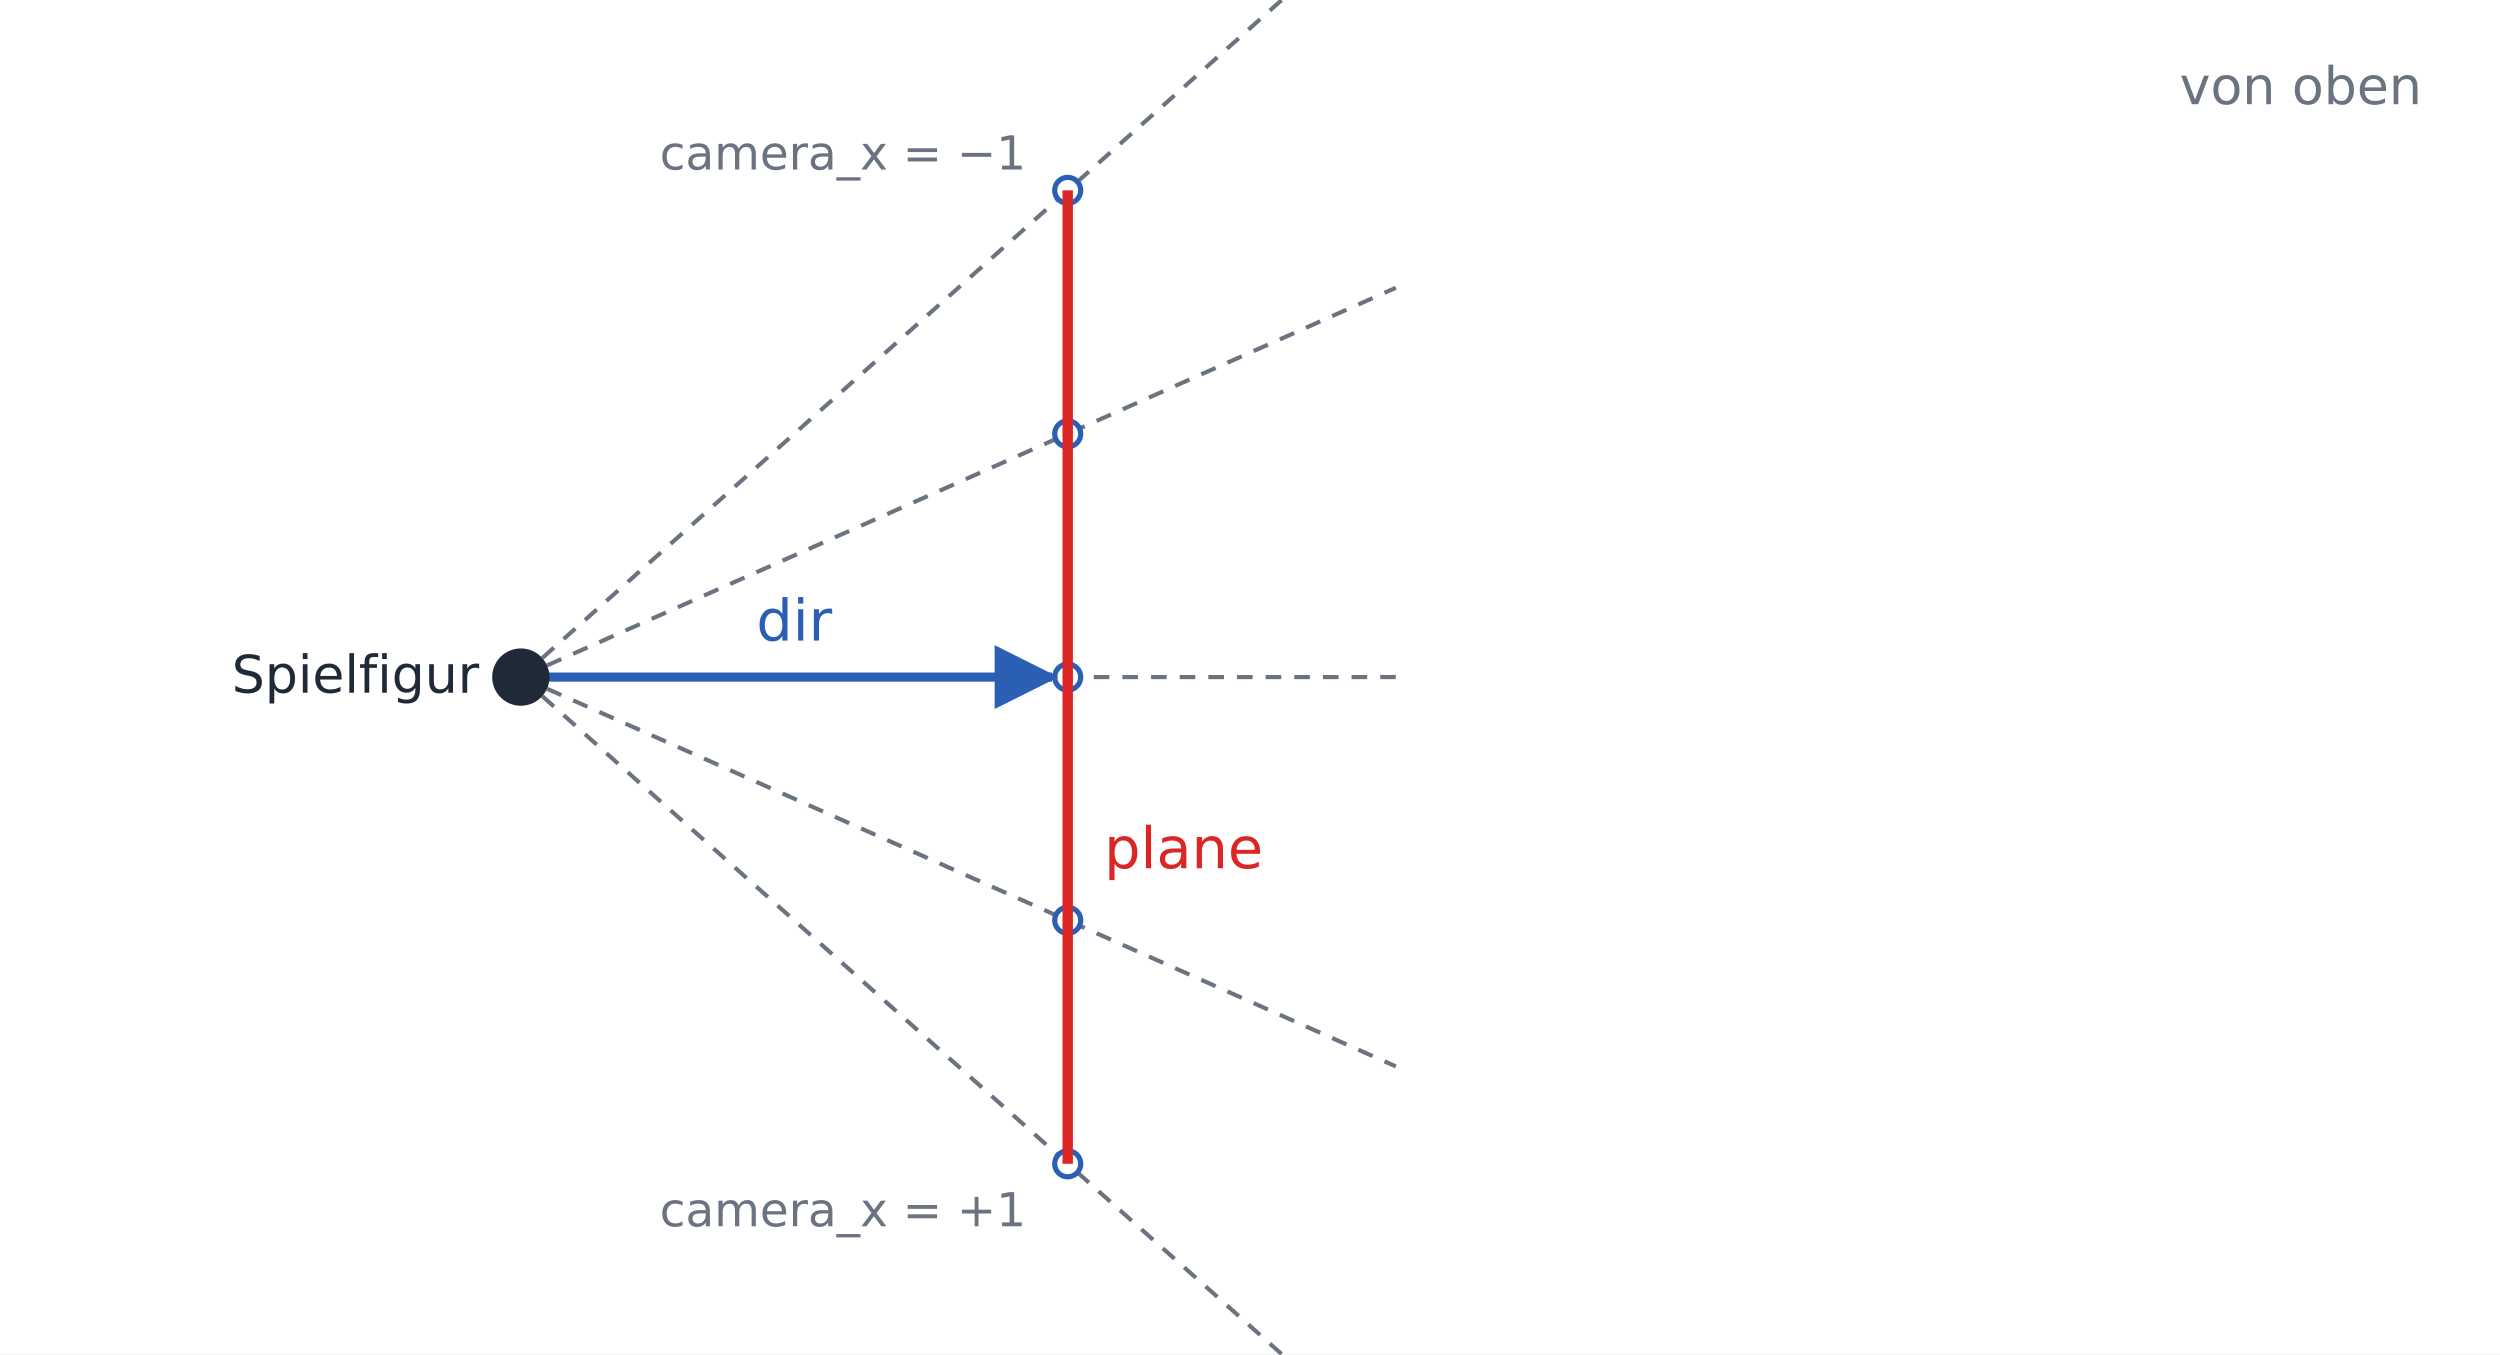
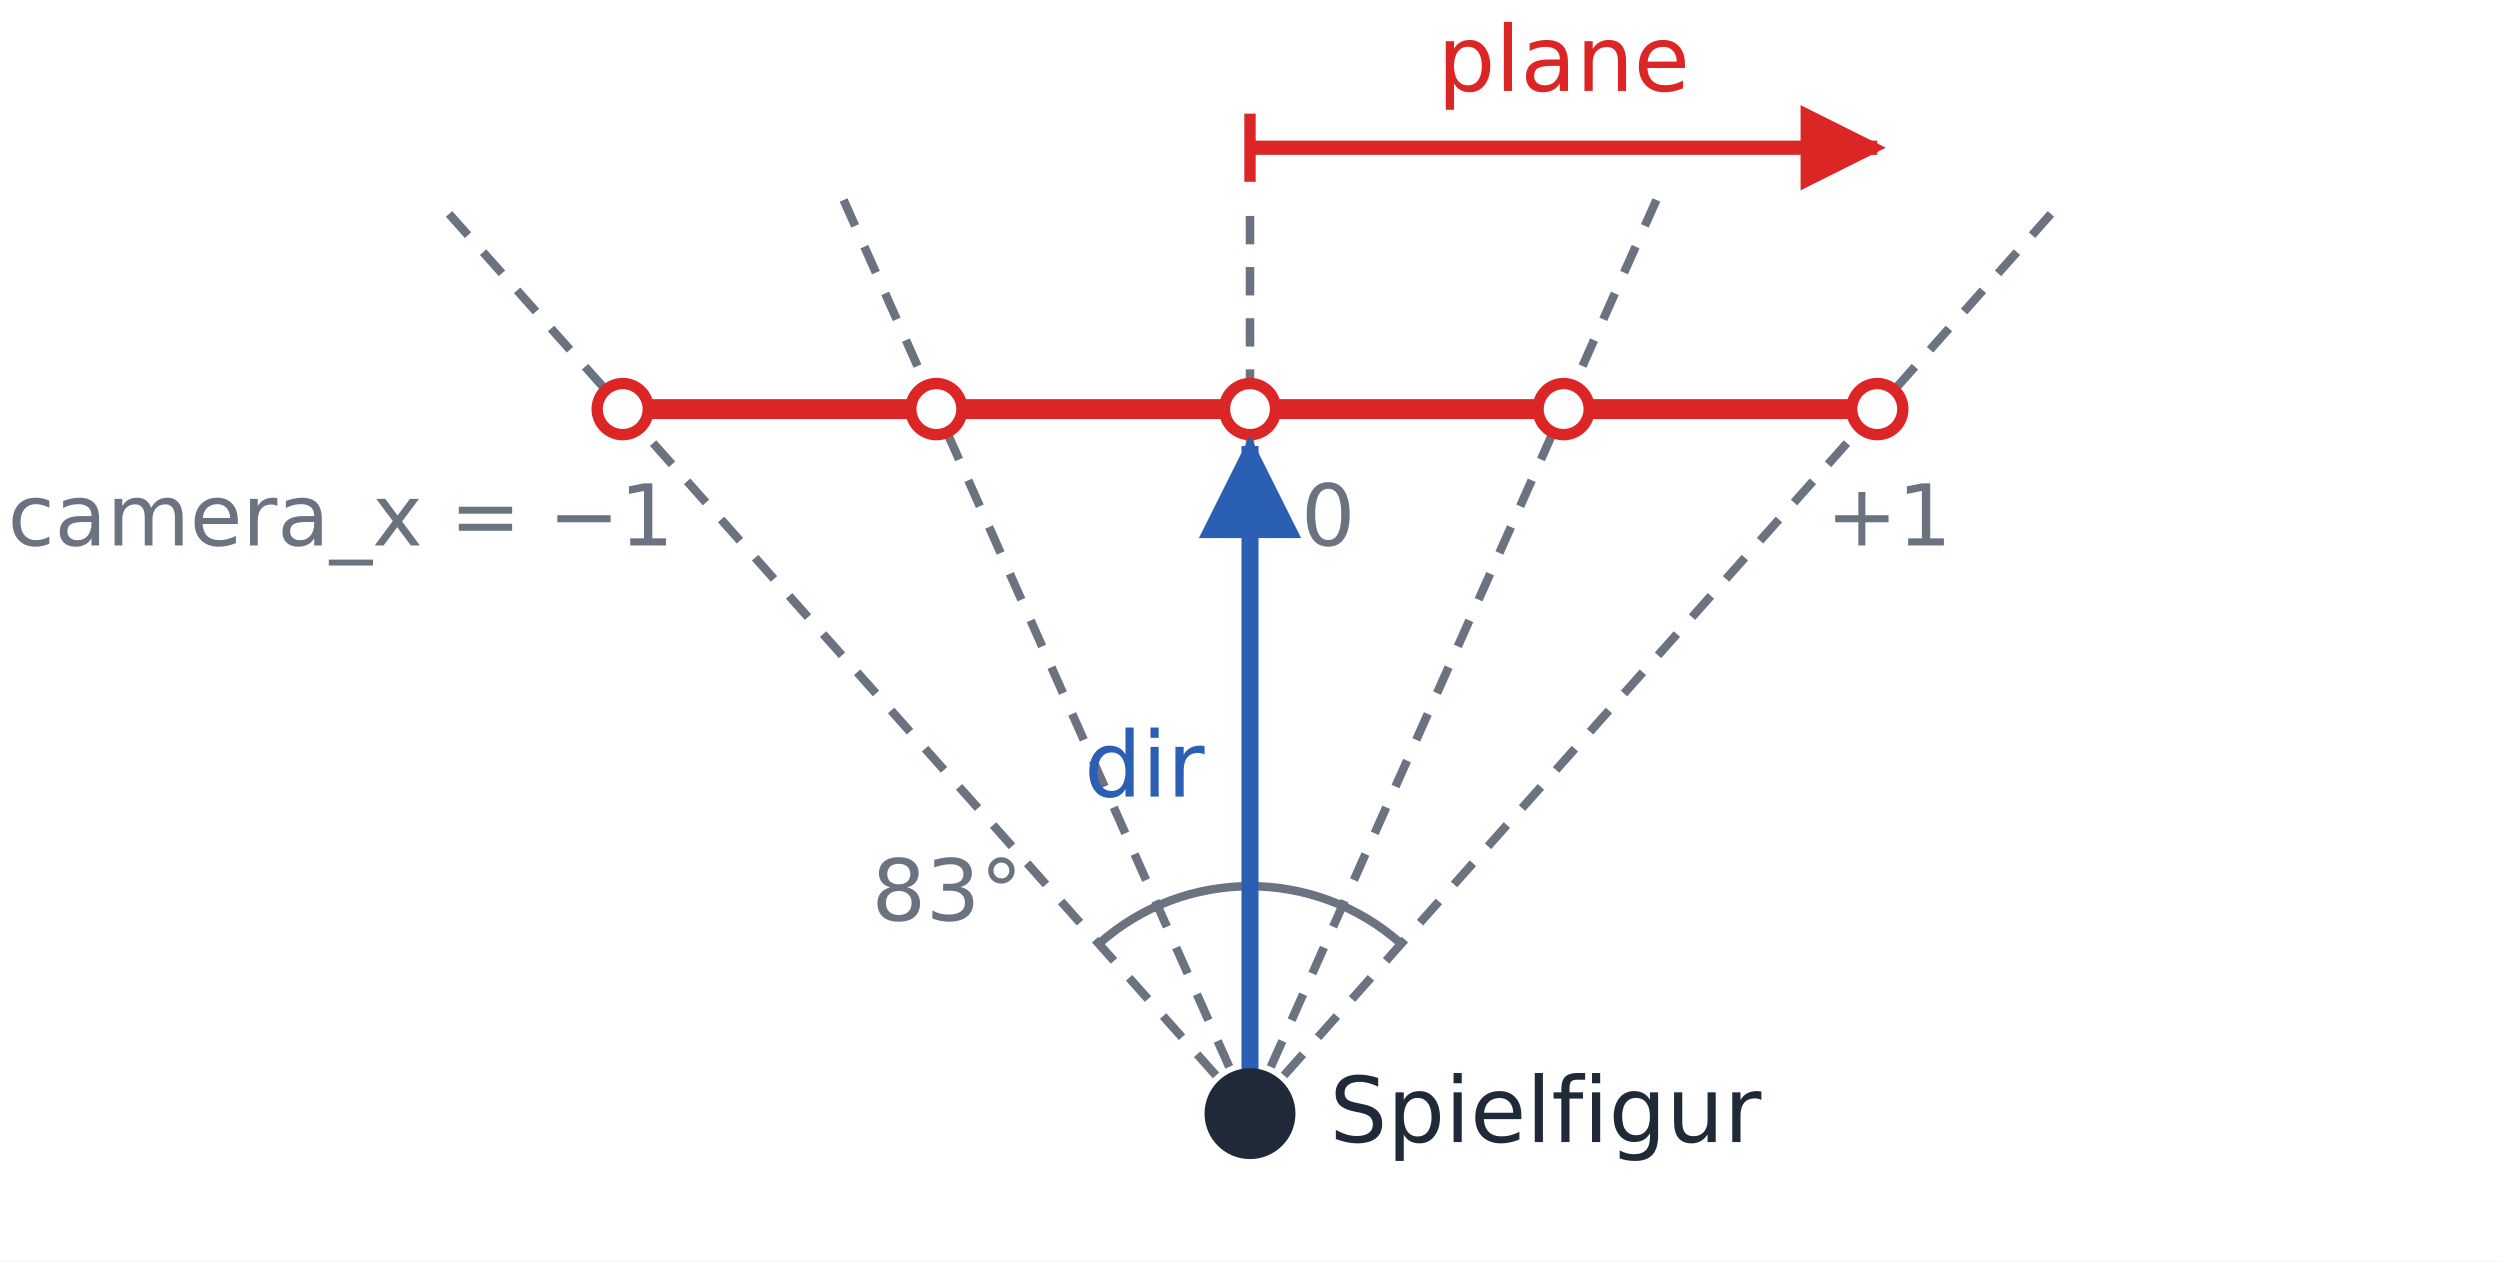
- <svg xmlns="http://www.w3.org/2000/svg" viewBox="0 0 960 520" width="960" height="520" font-family="IBM Plex Sans, DejaVu Sans, sans-serif">
+ <svg xmlns="http://www.w3.org/2000/svg" viewBox="0 0 440 222" width="440" height="222" font-family="IBM Plex Sans, DejaVu Sans, sans-serif">
  <defs>
-     <marker id="a-ink" viewBox="0 0 10 10" refX="9" refY="5" markerWidth="7" markerHeight="7" orient="auto-start-reverse">
+     <marker id="a-ink" viewBox="0 0 10 10" refX="9" refY="5" markerWidth="6" markerHeight="6" orient="auto-start-reverse">
      <path d="M0,0 L10,5 L0,10 z" fill="#1f2937" />
    </marker>
-     <marker id="a-blue" viewBox="0 0 10 10" refX="9" refY="5" markerWidth="7" markerHeight="7" orient="auto-start-reverse">
+     <marker id="a-blue" viewBox="0 0 10 10" refX="9" refY="5" markerWidth="6" markerHeight="6" orient="auto-start-reverse">
      <path d="M0,0 L10,5 L0,10 z" fill="#2b5fb4" />
    </marker>
-     <marker id="a-grey" viewBox="0 0 10 10" refX="9" refY="5" markerWidth="7" markerHeight="7" orient="auto-start-reverse">
+     <marker id="a-grey" viewBox="0 0 10 10" refX="9" refY="5" markerWidth="6" markerHeight="6" orient="auto-start-reverse">
      <path d="M0,0 L10,5 L0,10 z" fill="#6b7280" />
    </marker>
-     <marker id="a-red" viewBox="0 0 10 10" refX="9" refY="5" markerWidth="7" markerHeight="7" orient="auto-start-reverse">
+     <marker id="a-red" viewBox="0 0 10 10" refX="9" refY="5" markerWidth="6" markerHeight="6" orient="auto-start-reverse">
      <path d="M0,0 L10,5 L0,10 z" fill="#dc2626" />
    </marker>
-     <marker id="a-green" viewBox="0 0 10 10" refX="9" refY="5" markerWidth="7" markerHeight="7" orient="auto-start-reverse">
+     <marker id="a-green" viewBox="0 0 10 10" refX="9" refY="5" markerWidth="6" markerHeight="6" orient="auto-start-reverse">
      <path d="M0,0 L10,5 L0,10 z" fill="#16a34a" />
    </marker>
  </defs>
-   <rect width="960" height="520" fill="#ffffff" />
-   <line x1="200.0" y1="260.0" x2="536.0" y2="-39.0" stroke="#6b7280" stroke-width="1.6" stroke-dasharray="6 5" />
-   <circle cx="410.0" cy="73.1" r="5.0" fill="#ffffff" stroke="#2b5fb4" stroke-width="2" />
-   <line x1="200.0" y1="260.0" x2="536.0" y2="110.5" stroke="#6b7280" stroke-width="1.6" stroke-dasharray="6 5" />
-   <circle cx="410.0" cy="166.6" r="5.0" fill="#ffffff" stroke="#2b5fb4" stroke-width="2" />
-   <line x1="200.0" y1="260.0" x2="536.0" y2="260.0" stroke="#6b7280" stroke-width="1.6" stroke-dasharray="6 5" />
-   <circle cx="410.0" cy="260.0" r="5.0" fill="#ffffff" stroke="#2b5fb4" stroke-width="2" />
-   <line x1="200.0" y1="260.0" x2="536.0" y2="409.5" stroke="#6b7280" stroke-width="1.6" stroke-dasharray="6 5" />
-   <circle cx="410.0" cy="353.4" r="5.0" fill="#ffffff" stroke="#2b5fb4" stroke-width="2" />
-   <line x1="200.0" y1="260.0" x2="536.0" y2="559.0" stroke="#6b7280" stroke-width="1.6" stroke-dasharray="6 5" />
-   <circle cx="410.0" cy="446.9" r="5.0" fill="#ffffff" stroke="#2b5fb4" stroke-width="2" />
-   <line x1="410.0" y1="73.1" x2="410.0" y2="446.9" stroke="#dc2626" stroke-width="4" />
-   <line x1="200.0" y1="260.0" x2="404.0" y2="260.0" stroke="#2b5fb4" stroke-width="3.5" marker-end="url(#a-blue)" />
-   <text x="305.0" y="246.0" font-size="22" fill="#2b5fb4" text-anchor="middle" font-family="0xProto Nerd Font Mono, DejaVu Sans Mono, monospace">dir</text>
-   <text x="424.0" y="333.4" font-size="22" fill="#dc2626" text-anchor="start" font-family="0xProto Nerd Font Mono, DejaVu Sans Mono, monospace">plane</text>
-   <text x="394.0" y="65.1" font-size="18" fill="#6b7280" text-anchor="end" font-family="0xProto Nerd Font Mono, DejaVu Sans Mono, monospace">camera_x = −1</text>
-   <text x="394.0" y="470.9" font-size="18" fill="#6b7280" text-anchor="end" font-family="0xProto Nerd Font Mono, DejaVu Sans Mono, monospace">camera_x = +1</text>
-   <circle cx="200.0" cy="260.0" r="10.0" fill="#1f2937" stroke="#1f2937" stroke-width="2" />
-   <text x="184.0" y="266.0" font-size="20" fill="#1f2937" text-anchor="end">Spielfigur</text>
-   <text x="930.0" y="40.0" font-size="20" fill="#6b7280" text-anchor="end">von oben</text>
+   <rect width="440" height="222" fill="#ffffff" />
+   <line x1="220.0" y1="196.0" x2="76.5" y2="34.8" stroke="#6b7280" stroke-width="1.5" stroke-dasharray="5 4" />
+   <line x1="220.0" y1="196.0" x2="148.3" y2="34.8" stroke="#6b7280" stroke-width="1.5" stroke-dasharray="5 4" />
+   <line x1="220.0" y1="196.0" x2="220.0" y2="34.8" stroke="#6b7280" stroke-width="1.5" stroke-dasharray="5 4" />
+   <line x1="220.0" y1="196.0" x2="291.7" y2="34.8" stroke="#6b7280" stroke-width="1.5" stroke-dasharray="5 4" />
+   <line x1="220.0" y1="196.0" x2="363.5" y2="34.8" stroke="#6b7280" stroke-width="1.5" stroke-dasharray="5 4" />
+   <path d="M193.4,166.1 A40,40 0 0 1 246.6,166.1" fill="none" stroke="#6b7280" stroke-width="1.5" />
+   <text x="180.0" y="162.0" font-size="15" fill="#6b7280" text-anchor="end">83°</text>
+   <line x1="109.6" y1="72.0" x2="330.4" y2="72.0" stroke="#dc2626" stroke-width="3.5" />
+   <circle cx="109.6" cy="72.0" r="4.5" fill="#ffffff" stroke="#dc2626" stroke-width="2" />
+   <circle cx="164.8" cy="72.0" r="4.5" fill="#ffffff" stroke="#dc2626" stroke-width="2" />
+   <circle cx="220.0" cy="72.0" r="4.5" fill="#ffffff" stroke="#dc2626" stroke-width="2" />
+   <circle cx="275.2" cy="72.0" r="4.5" fill="#ffffff" stroke="#dc2626" stroke-width="2" />
+   <circle cx="330.4" cy="72.0" r="4.5" fill="#ffffff" stroke="#dc2626" stroke-width="2" />
+   <line x1="220.0" y1="26.0" x2="330.4" y2="26.0" stroke="#dc2626" stroke-width="2.5" marker-end="url(#a-red)" />
+   <line x1="220.0" y1="20.0" x2="220.0" y2="32.0" stroke="#dc2626" stroke-width="2" />
+   <text x="275.2" y="16.0" font-size="16" fill="#dc2626" text-anchor="middle" font-family="0xProto Nerd Font Mono, DejaVu Sans Mono, monospace">plane</text>
+   <line x1="220.0" y1="196.0" x2="220.0" y2="78.5" stroke="#2b5fb4" stroke-width="3" marker-end="url(#a-blue)" />
+   <text x="212.0" y="140.2" font-size="16" fill="#2b5fb4" text-anchor="end" font-family="0xProto Nerd Font Mono, DejaVu Sans Mono, monospace">dir</text>
+   <text x="118.6" y="96.0" font-size="15" fill="#6b7280" text-anchor="end" font-family="0xProto Nerd Font Mono, DejaVu Sans Mono, monospace">camera_x = −1</text>
+   <text x="229.0" y="96.0" font-size="15" fill="#6b7280" text-anchor="start" font-family="0xProto Nerd Font Mono, DejaVu Sans Mono, monospace">0</text>
+   <text x="321.4" y="96.0" font-size="15" fill="#6b7280" text-anchor="start" font-family="0xProto Nerd Font Mono, DejaVu Sans Mono, monospace">+1</text>
+   <circle cx="220.0" cy="196.0" r="7.0" fill="#1f2937" stroke="#1f2937" stroke-width="2" />
+   <text x="234.0" y="201.0" font-size="16" fill="#1f2937" text-anchor="start">Spielfigur</text>
</svg>
